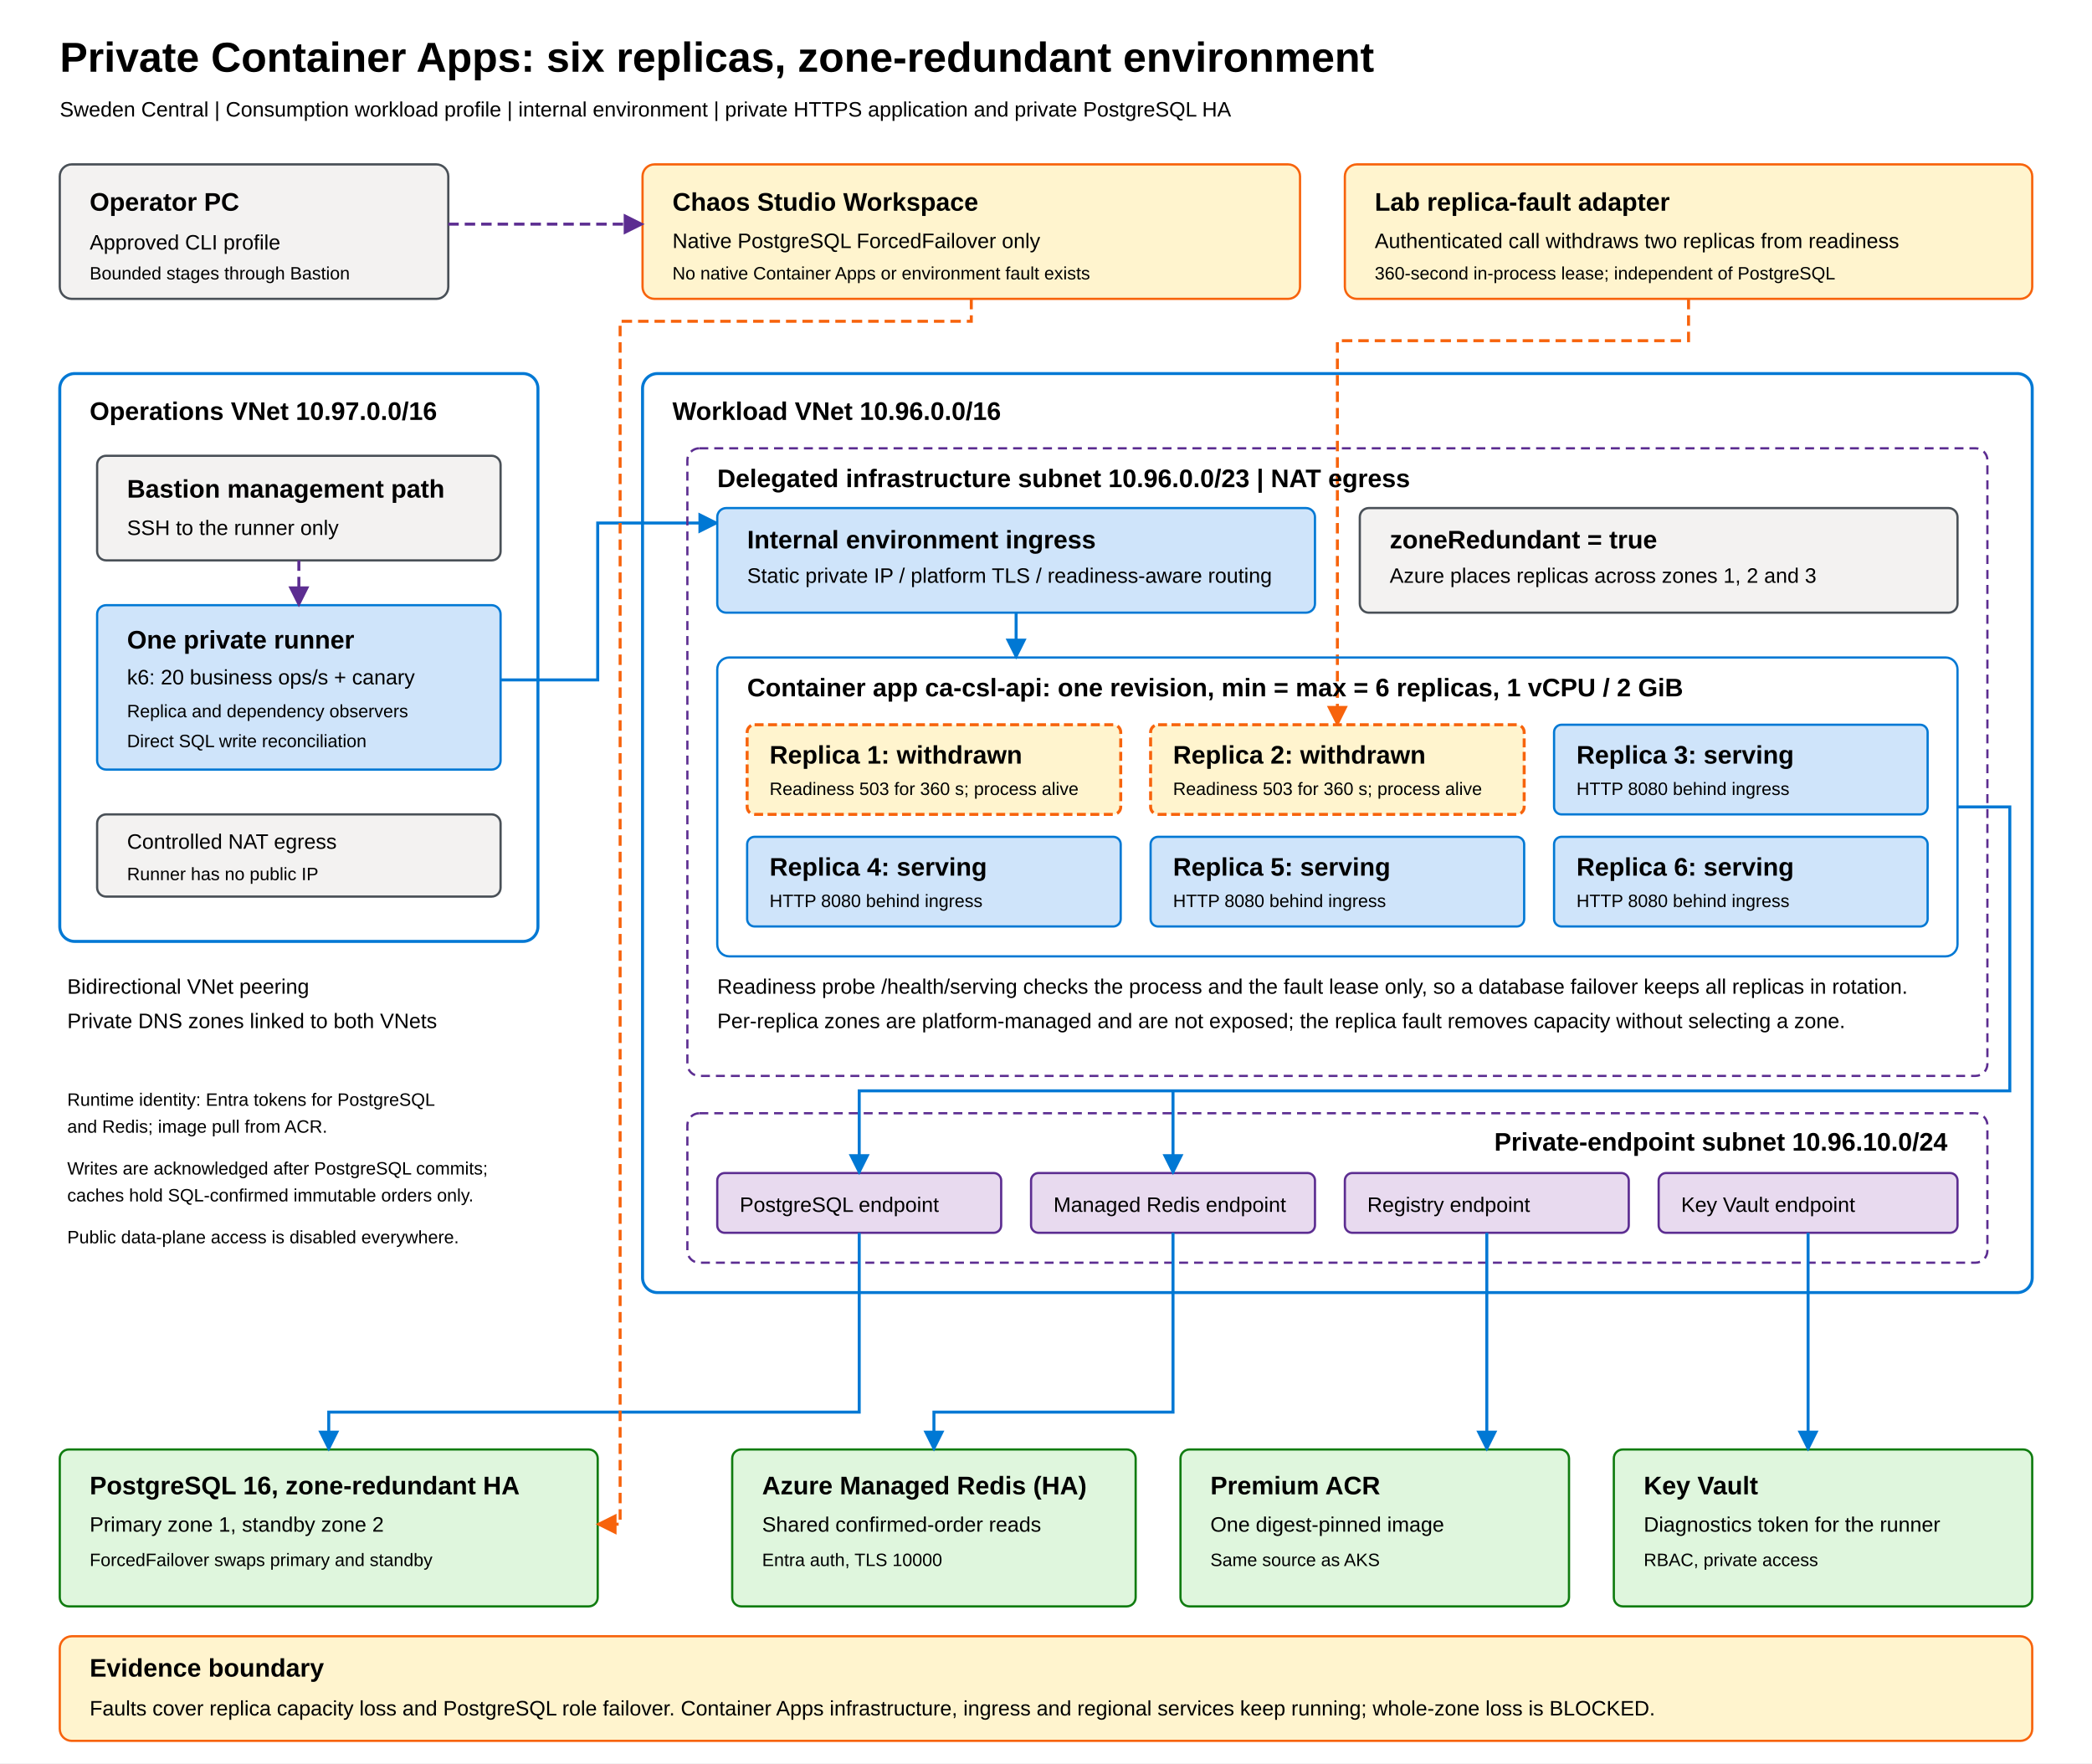
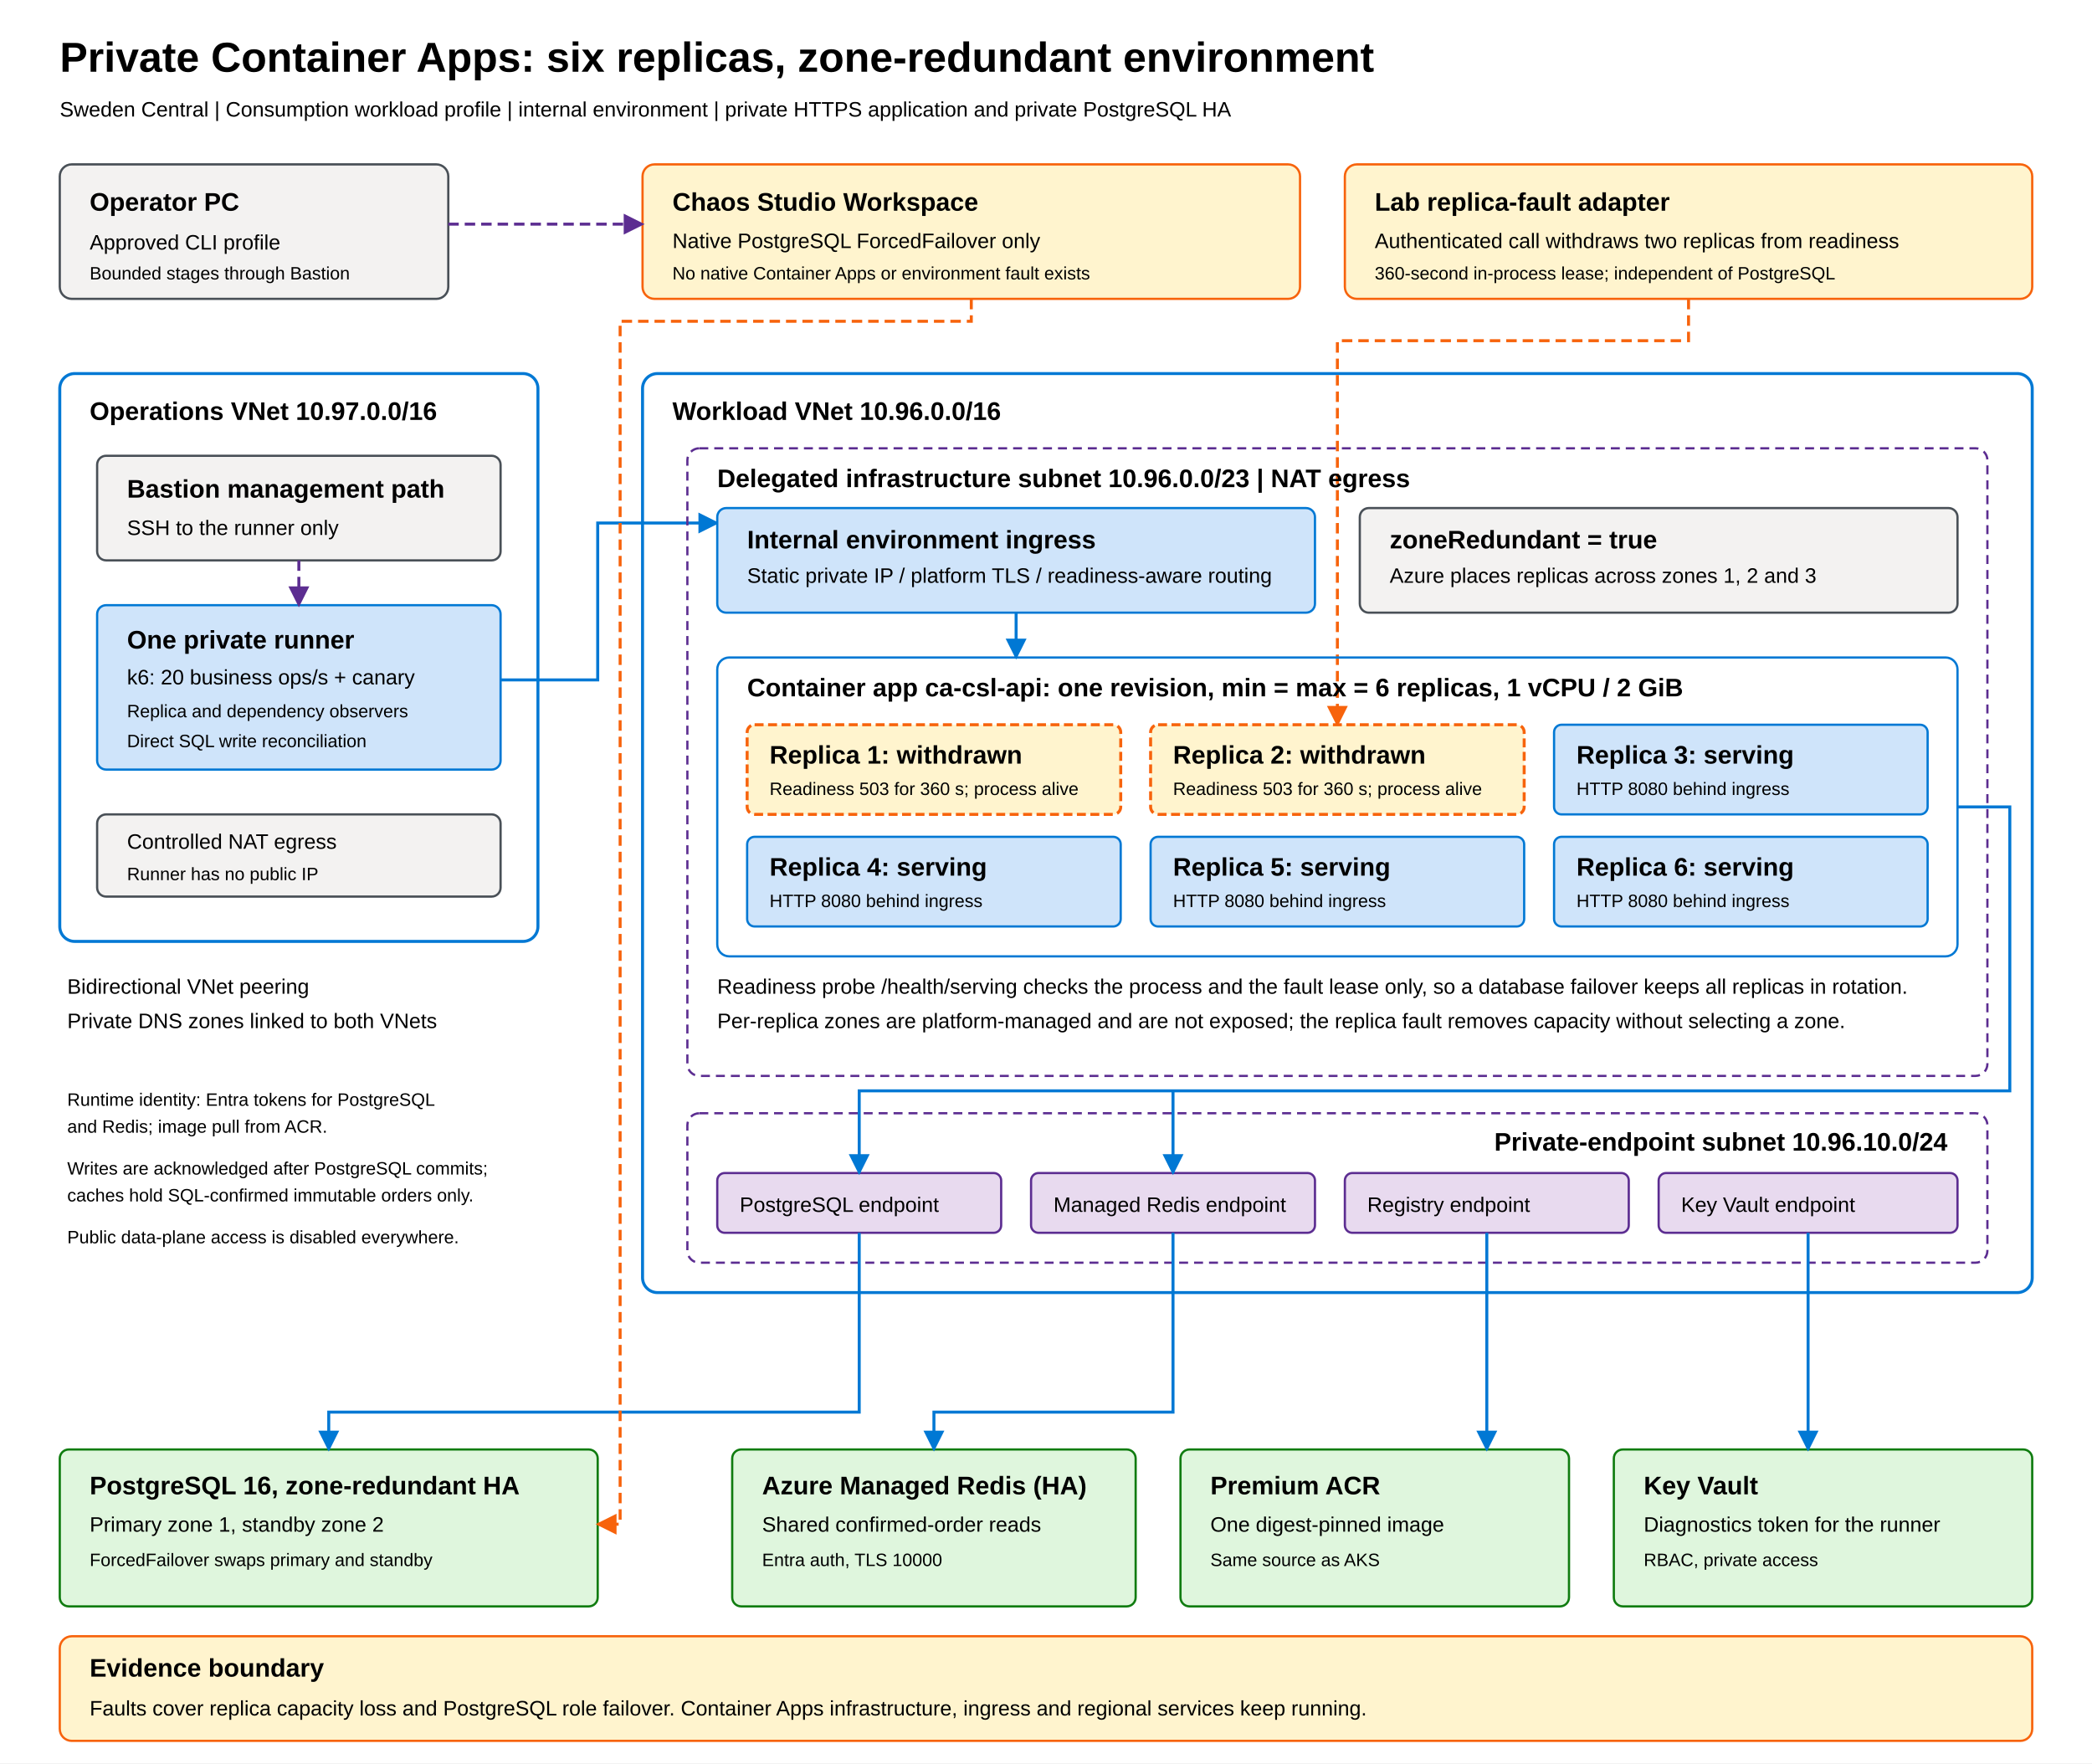
<svg xmlns="http://www.w3.org/2000/svg" width="1400" height="1180" viewBox="0 0 1400 1180" role="img" aria-labelledby="title description">
  <defs>
    <style>
      text { font-family: "Segoe UI", Arial, sans-serif; fill: #000000; }
      .heading { font-size: 28px; font-weight: 600; }
      .label { font-size: 17px; font-weight: 600; }
      .body { font-size: 14px; }
      .small { font-size: 12px; }
      .network { fill: none; stroke: #0078d4; stroke-width: 2; }
      .subnet { fill: none; stroke: #5c2d91; stroke-width: 1.5; stroke-dasharray: 6 4; }
      .zone { fill: none; stroke: #0078d4; stroke-width: 1.5; }
      .compute { fill: #cfe4fa; stroke: #0078d4; stroke-width: 1.5; }
      .withdrawn { fill: #fff4ce; stroke: #f7630c; stroke-width: 2; stroke-dasharray: 6 3; }
      .neutral { fill: #f3f2f1; stroke: #495057; stroke-width: 1.5; }
      .identity { fill: #dff6dd; stroke: #107c10; stroke-width: 1.5; }
      .endpoint { fill: #e8daef; stroke: #5c2d91; stroke-width: 1.5; }
      .control { fill: #fff4ce; stroke: #f7630c; stroke-width: 1.5; }
      .dataflow { fill: none; stroke: #0078d4; stroke-width: 2; marker-end: url(#data-arrow); }
      .management { fill: none; stroke: #5c2d91; stroke-width: 2; stroke-dasharray: 7 4; marker-end: url(#management-arrow); }
      .fault { fill: none; stroke: #f7630c; stroke-width: 2; stroke-dasharray: 7 4; marker-end: url(#fault-arrow); }
    </style>
    <marker id="data-arrow" viewBox="0 0 10 10" refX="9" refY="5" markerWidth="7" markerHeight="7" orient="auto">
      <path d="M0 0 L10 5 L0 10 Z" fill="#0078d4" />
    </marker>
    <marker id="management-arrow" viewBox="0 0 10 10" refX="9" refY="5" markerWidth="7" markerHeight="7" orient="auto">
      <path d="M0 0 L10 5 L0 10 Z" fill="#5c2d91" />
    </marker>
    <marker id="fault-arrow" viewBox="0 0 10 10" refX="9" refY="5" markerWidth="7" markerHeight="7" orient="auto">
      <path d="M0 0 L10 5 L0 10 Z" fill="#f7630c" />
    </marker>
  </defs>
  <rect width="1400" height="1180" fill="#ffffff" />
  <g id="control-context">
    <text x="40" y="48" class="heading">Private Container Apps: six replicas, zone-redundant environment</text>
    <text x="40" y="78" class="body">Sweden Central | Consumption workload profile | internal environment | private HTTPS application and private PostgreSQL HA</text>
    <rect x="40" y="110" width="260" height="90" rx="8" class="neutral" />
    <text x="60" y="141" class="label">Operator PC</text>
    <text x="60" y="167" class="body">Approved CLI profile</text>
    <text x="60" y="187" class="small">Bounded stages through Bastion</text>
    <rect x="430" y="110" width="440" height="90" rx="8" class="control" />
    <text x="450" y="141" class="label">Chaos Studio Workspace</text>
    <text x="450" y="166" class="body">Native PostgreSQL ForcedFailover only</text>
    <text x="450" y="187" class="small">No native Container Apps or environment fault exists</text>
    <rect x="900" y="110" width="460" height="90" rx="8" class="control" />
    <text x="920" y="141" class="label">Lab replica-fault adapter</text>
    <text x="920" y="166" class="body">Authenticated call withdraws two replicas from readiness</text>
    <text x="920" y="187" class="small">360-second in-process lease; independent of PostgreSQL</text>
    <path d="M300 150 H430" class="management" />
  </g>
  <g id="private-networks">
    <rect x="40" y="250" width="320" height="380" rx="10" class="network" />
    <text x="60" y="281" class="label">Operations VNet 10.97.0.0/16</text>
    <rect x="65" y="305" width="270" height="70" rx="6" class="neutral" />
    <text x="85" y="333" class="label">Bastion management path</text>
    <text x="85" y="358" class="body">SSH to the runner only</text>
    <rect x="65" y="405" width="270" height="110" rx="6" class="compute" />
    <text x="85" y="434" class="label">One private runner</text>
    <text x="85" y="458" class="body">k6: 20 business ops/s + canary</text>
    <text x="85" y="480" class="small">Replica and dependency observers</text>
    <text x="85" y="500" class="small">Direct SQL write reconciliation</text>
    <path d="M200 375 V405" class="management" />
    <rect x="65" y="545" width="270" height="55" rx="6" class="neutral" />
    <text x="85" y="568" class="body">Controlled NAT egress</text>
    <text x="85" y="589" class="small">Runner has no public IP</text>
    <text x="45" y="665" class="body">Bidirectional VNet peering</text>
    <text x="45" y="688" class="body">Private DNS zones linked to both VNets</text>
    <rect x="430" y="250" width="930" height="615" rx="10" class="network" />
    <text x="450" y="281" class="label">Workload VNet 10.96.0.0/16</text>
    <path d="M335 455 H400 V350 H480" class="dataflow" />
    <path d="M1130 200 V228 H895 V485" class="fault" />
  </g>
  <g id="environment">
    <rect x="460" y="300" width="870" height="420" rx="8" class="subnet" />
    <text x="480" y="326" class="label">Delegated infrastructure subnet 10.96.0.0/23 | NAT egress</text>
    <rect x="480" y="340" width="400" height="70" rx="6" class="compute" />
    <text x="500" y="367" class="label">Internal environment ingress</text>
    <text x="500" y="390" class="body">Static private IP / platform TLS / readiness-aware routing</text>
    <rect x="910" y="340" width="400" height="70" rx="6" class="neutral" />
    <text x="930" y="367" class="label">zoneRedundant = true</text>
    <text x="930" y="390" class="body">Azure places replicas across zones 1, 2 and 3</text>
    <path d="M680 410 V440" class="dataflow" />
    <rect x="480" y="440" width="830" height="200" rx="8" class="zone" />
    <text x="500" y="466" class="label">Container app ca-csl-api: one revision, min = max = 6 replicas, 1 vCPU / 2 GiB</text>
    <rect x="500" y="485" width="250" height="60" rx="5" class="withdrawn" />
    <text x="515" y="511" class="label">Replica 1: withdrawn</text>
    <text x="515" y="532" class="small">Readiness 503 for 360 s; process alive</text>
    <rect x="770" y="485" width="250" height="60" rx="5" class="withdrawn" />
    <text x="785" y="511" class="label">Replica 2: withdrawn</text>
    <text x="785" y="532" class="small">Readiness 503 for 360 s; process alive</text>
    <rect x="1040" y="485" width="250" height="60" rx="5" class="compute" />
    <text x="1055" y="511" class="label">Replica 3: serving</text>
    <text x="1055" y="532" class="small">HTTP 8080 behind ingress</text>
    <rect x="500" y="560" width="250" height="60" rx="5" class="compute" />
    <text x="515" y="586" class="label">Replica 4: serving</text>
    <text x="515" y="607" class="small">HTTP 8080 behind ingress</text>
    <rect x="770" y="560" width="250" height="60" rx="5" class="compute" />
    <text x="785" y="586" class="label">Replica 5: serving</text>
    <text x="785" y="607" class="small">HTTP 8080 behind ingress</text>
    <rect x="1040" y="560" width="250" height="60" rx="5" class="compute" />
    <text x="1055" y="586" class="label">Replica 6: serving</text>
    <text x="1055" y="607" class="small">HTTP 8080 behind ingress</text>
    <text x="480" y="665" class="body">Readiness probe /health/serving checks the process and the fault lease only, so a database failover keeps all replicas in rotation.</text>
    <text x="480" y="688" class="body">Per-replica zones are platform-managed and are not exposed; the replica fault removes capacity without selecting a zone.</text>
  </g>
  <g id="managed-dependencies">
    <rect x="460" y="745" width="870" height="100" rx="8" class="subnet" />
    <text x="1000" y="770" class="label">Private-endpoint subnet 10.96.10.0/24</text>
    <rect x="480" y="785" width="190" height="40" rx="5" class="endpoint" />
    <text x="495" y="811" class="body">PostgreSQL endpoint</text>
    <rect x="690" y="785" width="190" height="40" rx="5" class="endpoint" />
    <text x="705" y="811" class="body">Managed Redis endpoint</text>
    <rect x="900" y="785" width="190" height="40" rx="5" class="endpoint" />
    <text x="915" y="811" class="body">Registry endpoint</text>
    <rect x="1110" y="785" width="200" height="40" rx="5" class="endpoint" />
    <text x="1125" y="811" class="body">Key Vault endpoint</text>
    <path d="M1310 540 H1345 V730 H575 V785" class="dataflow" />
    <path d="M785 730 V785" class="dataflow" />
    <text x="45" y="740" class="small">Runtime identity: Entra tokens for PostgreSQL</text>
    <text x="45" y="758" class="small">and Redis; image pull from ACR.</text>
    <text x="45" y="786" class="small">Writes are acknowledged after PostgreSQL commits;</text>
    <text x="45" y="804" class="small">caches hold SQL-confirmed immutable orders only.</text>
    <text x="45" y="832" class="small">Public data-plane access is disabled everywhere.</text>
    <rect x="40" y="970" width="360" height="105" rx="6" class="identity" />
    <text x="60" y="1000" class="label">PostgreSQL 16, zone-redundant HA</text>
    <text x="60" y="1025" class="body">Primary zone 1, standby zone 2</text>
    <text x="60" y="1048" class="small">ForcedFailover swaps primary and standby</text>
    <rect x="490" y="970" width="270" height="105" rx="6" class="identity" />
    <text x="510" y="1000" class="label">Azure Managed Redis (HA)</text>
    <text x="510" y="1025" class="body">Shared confirmed-order reads</text>
    <text x="510" y="1048" class="small">Entra auth, TLS 10000</text>
    <rect x="790" y="970" width="260" height="105" rx="6" class="identity" />
    <text x="810" y="1000" class="label">Premium ACR</text>
    <text x="810" y="1025" class="body">One digest-pinned image</text>
    <text x="810" y="1048" class="small">Same source as AKS</text>
    <rect x="1080" y="970" width="280" height="105" rx="6" class="identity" />
    <text x="1100" y="1000" class="label">Key Vault</text>
    <text x="1100" y="1025" class="body">Diagnostics token for the runner</text>
    <text x="1100" y="1048" class="small">RBAC, private access</text>
    <path d="M575 825 V945 H220 V970" class="dataflow" />
    <path d="M785 825 V945 H625 V970" class="dataflow" />
    <path d="M995 825 V970" class="dataflow" />
    <path d="M1210 825 V970" class="dataflow" />
    <path d="M650 200 V215 H415 V1020 H400" class="fault" />
  </g>
  <g id="evidence-boundary">
    <rect x="40" y="1095" width="1320" height="70" rx="8" class="control" />
    <text x="60" y="1122" class="label">Evidence boundary</text>
-     <text x="60" y="1148" class="body">Faults cover replica capacity loss and PostgreSQL role failover. Container Apps infrastructure, ingress and regional services keep running; whole-zone loss is BLOCKED.</text>
+     <text x="60" y="1148" class="body">Faults cover replica capacity loss and PostgreSQL role failover. Container Apps infrastructure, ingress and regional services keep running.</text>
  </g>
</svg>
